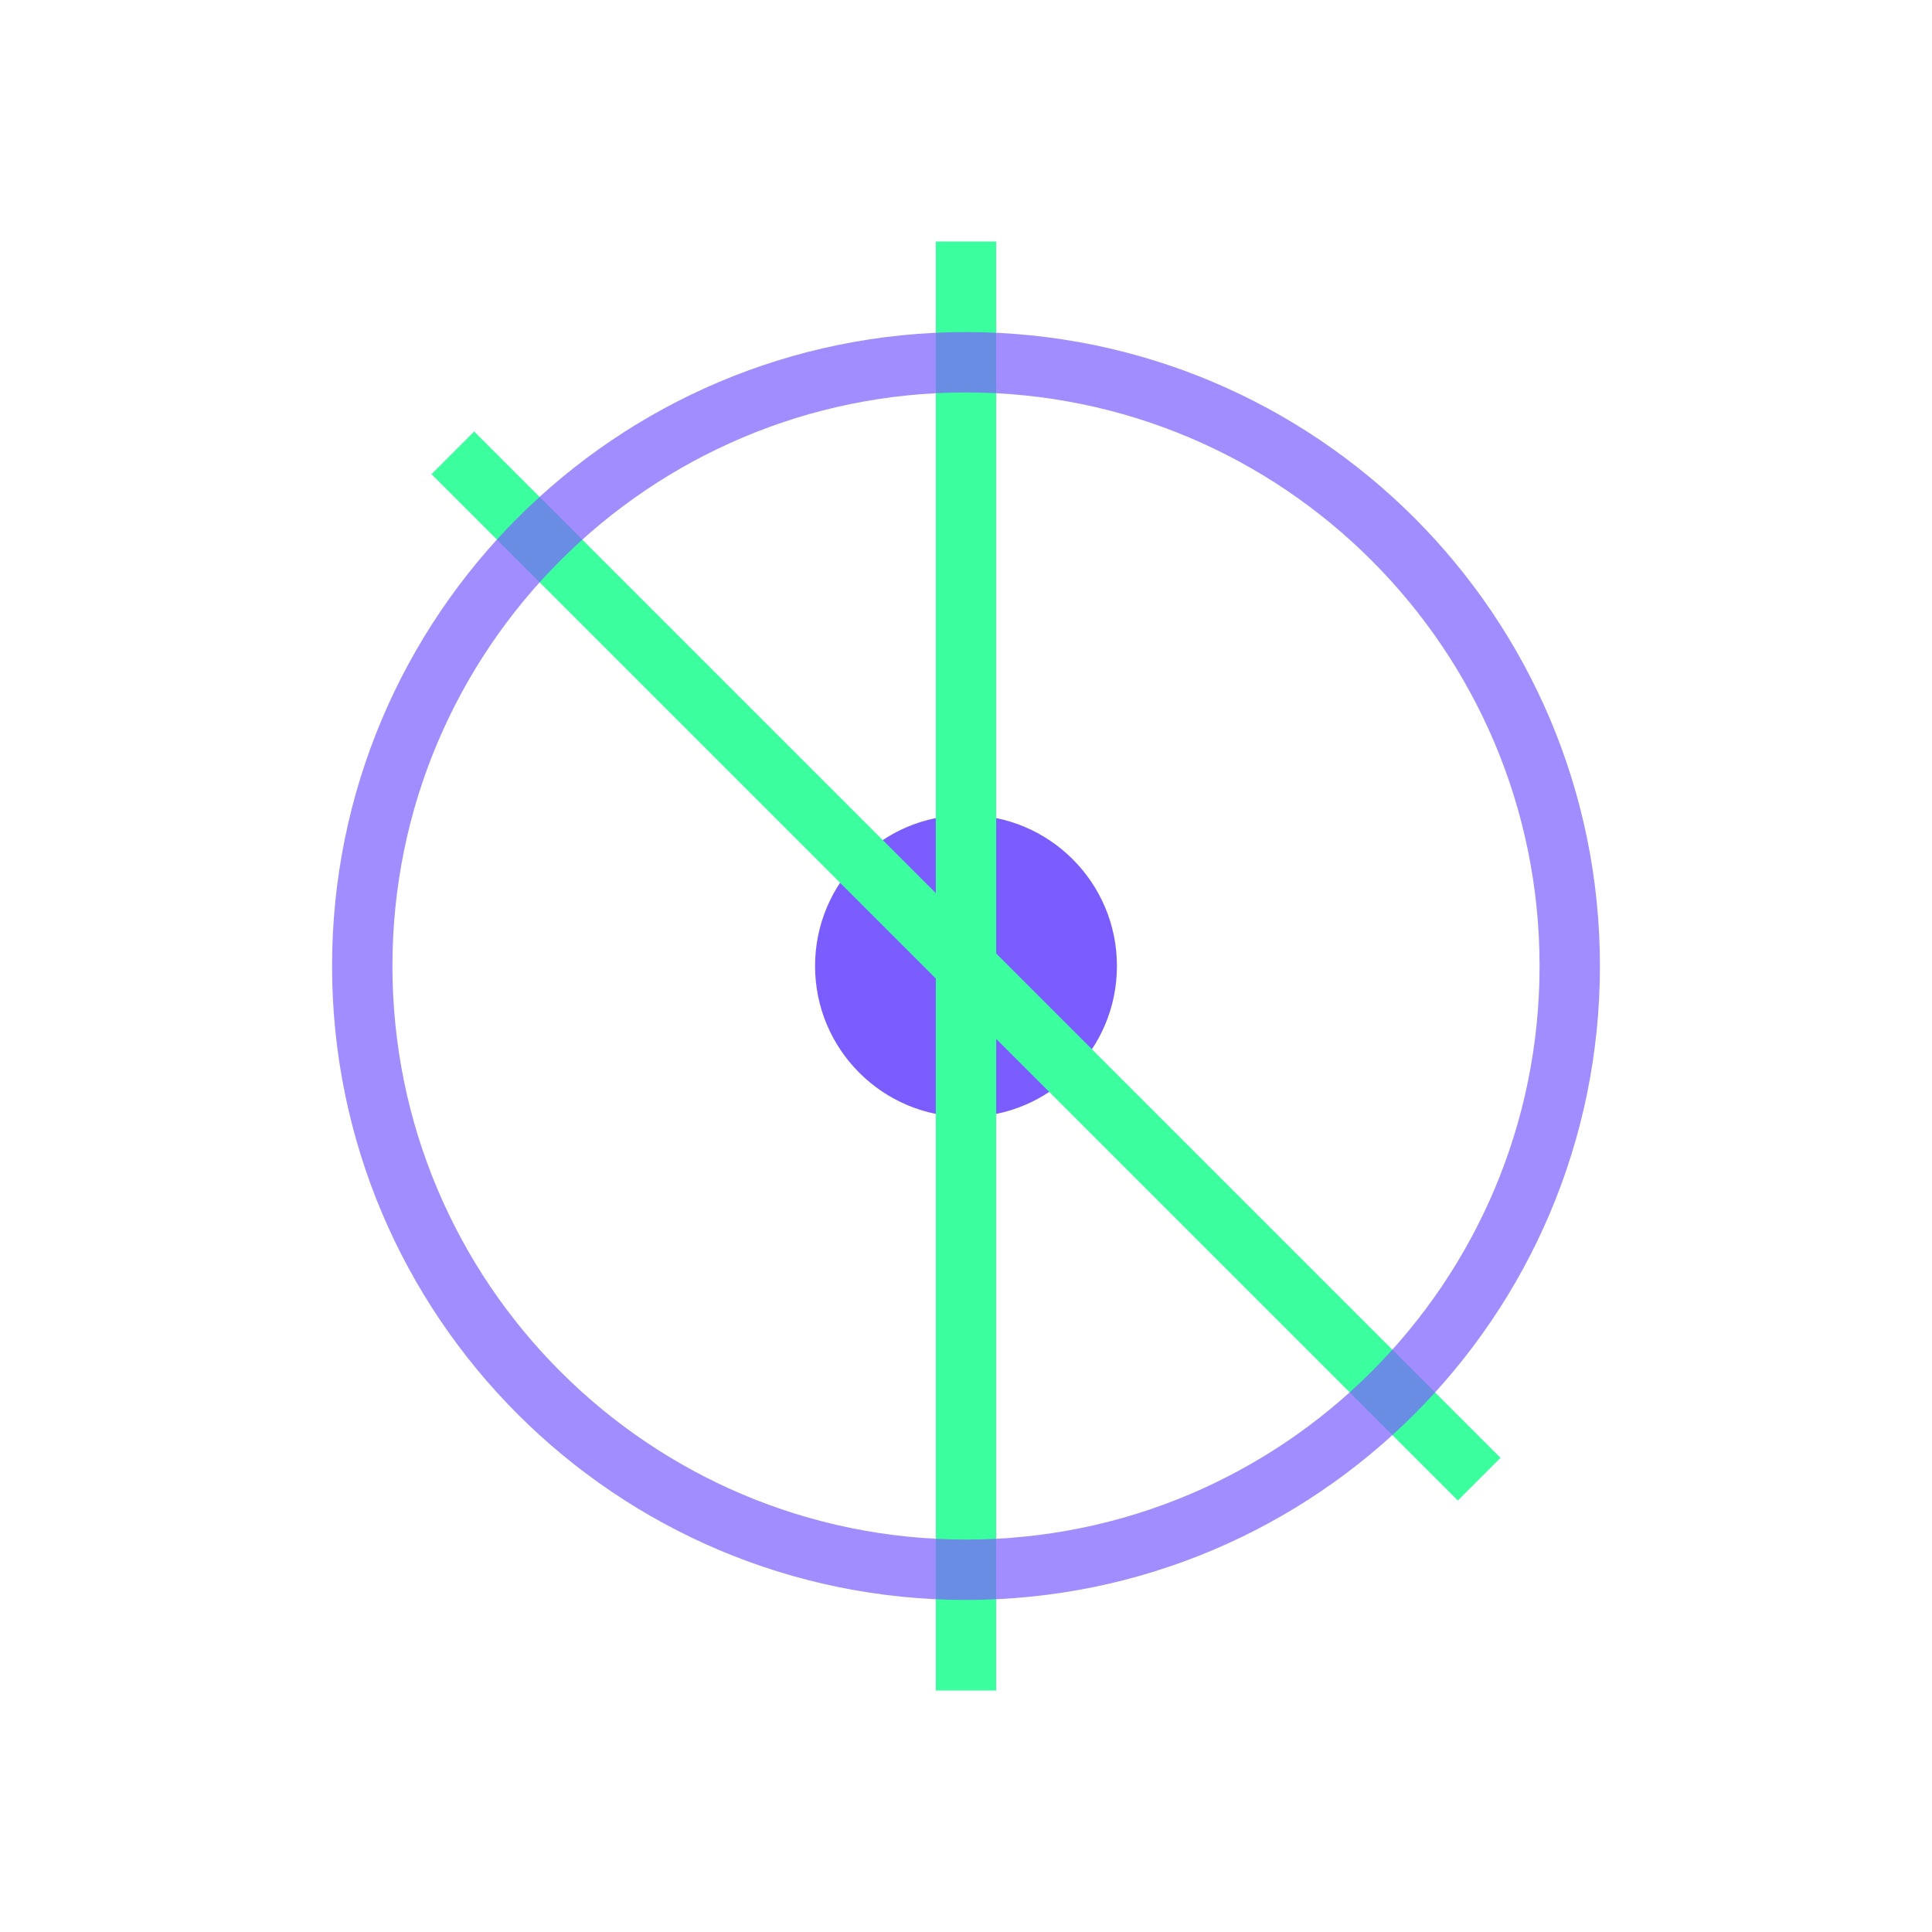
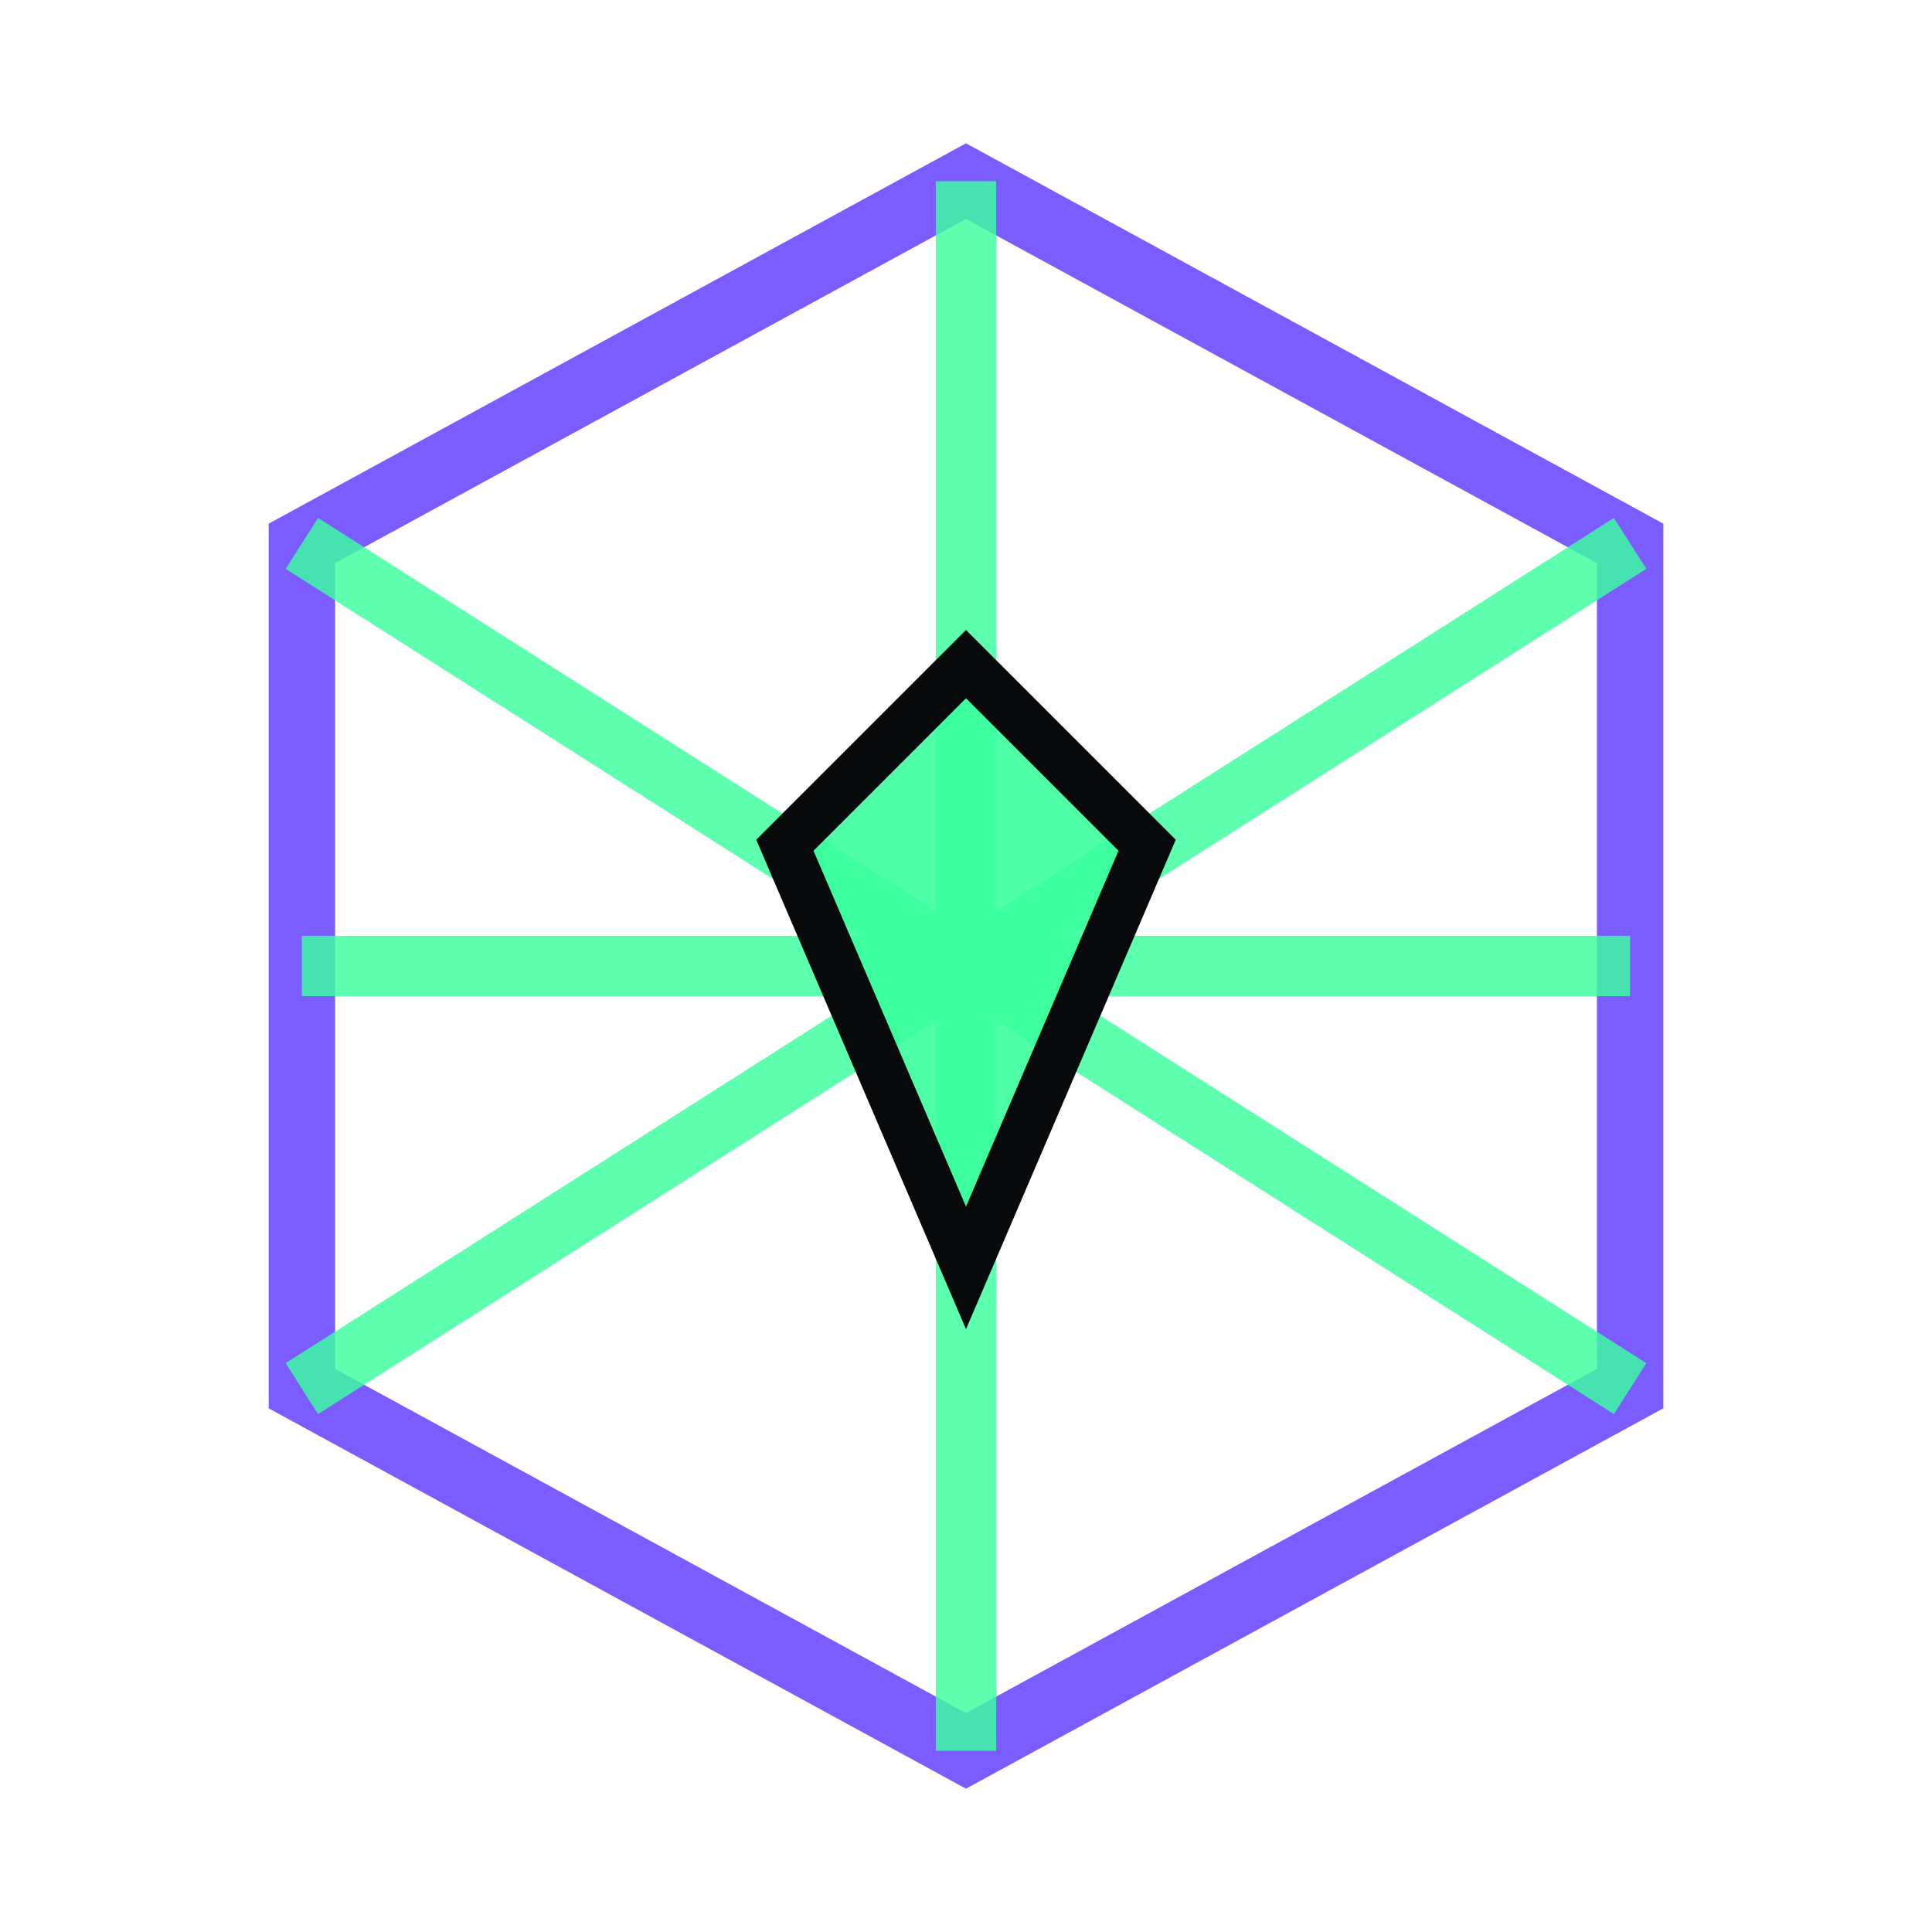
- <svg xmlns="http://www.w3.org/2000/svg" width="32" height="32">
-   <circle cx="16" cy="16" r="2.5" fill="#7a5cff" />
-   <path d="M7.5 7.5l17 17M16 4v24" stroke="#3bff9e" stroke-width="1" />
-   <circle cx="16" cy="16" r="10" fill="none" stroke="#7a5cff" stroke-width="1" opacity=".7" />
+ <svg xmlns="http://www.w3.org/2000/svg" width="32" height="32" viewBox="0 0 32 32">
+   <path d="M16 3 27 9v14l-11 6L5 23V9Z" fill="none" stroke="#7a5cff" stroke-width="1.1" />
+   <path d="M16 3v26M5 9l22 14M27 9 5 23M5 16h22" fill="none" stroke="#3bff9e" stroke-width="1" opacity=".82" />
+   <path d="m16 11 3 3-3 7-3-7Z" fill="#3bff9e" fill-opacity=".9" stroke="#08090b" stroke-width=".8" />
</svg>
